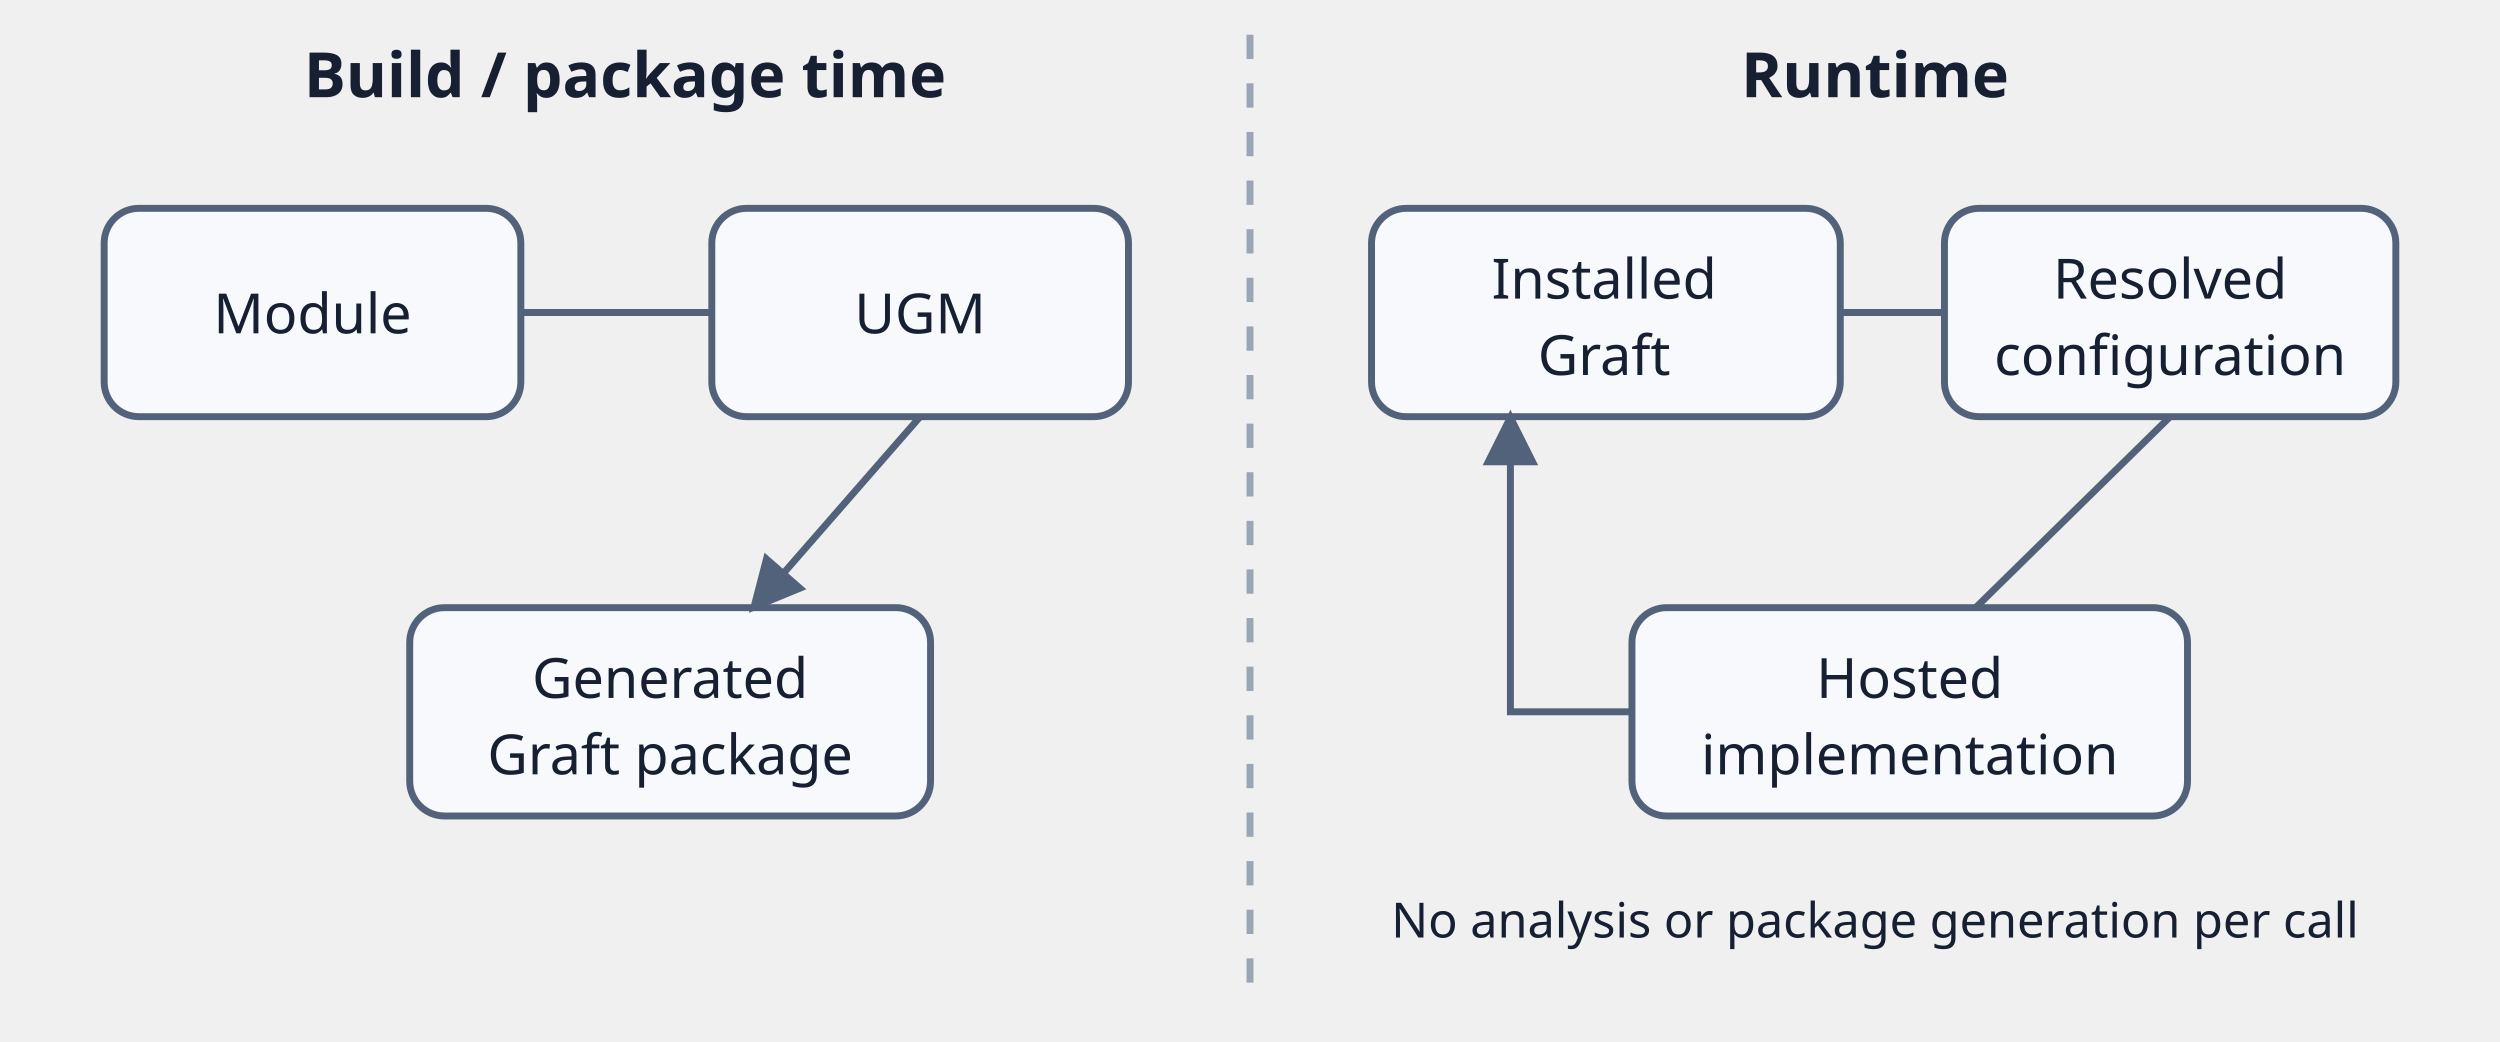
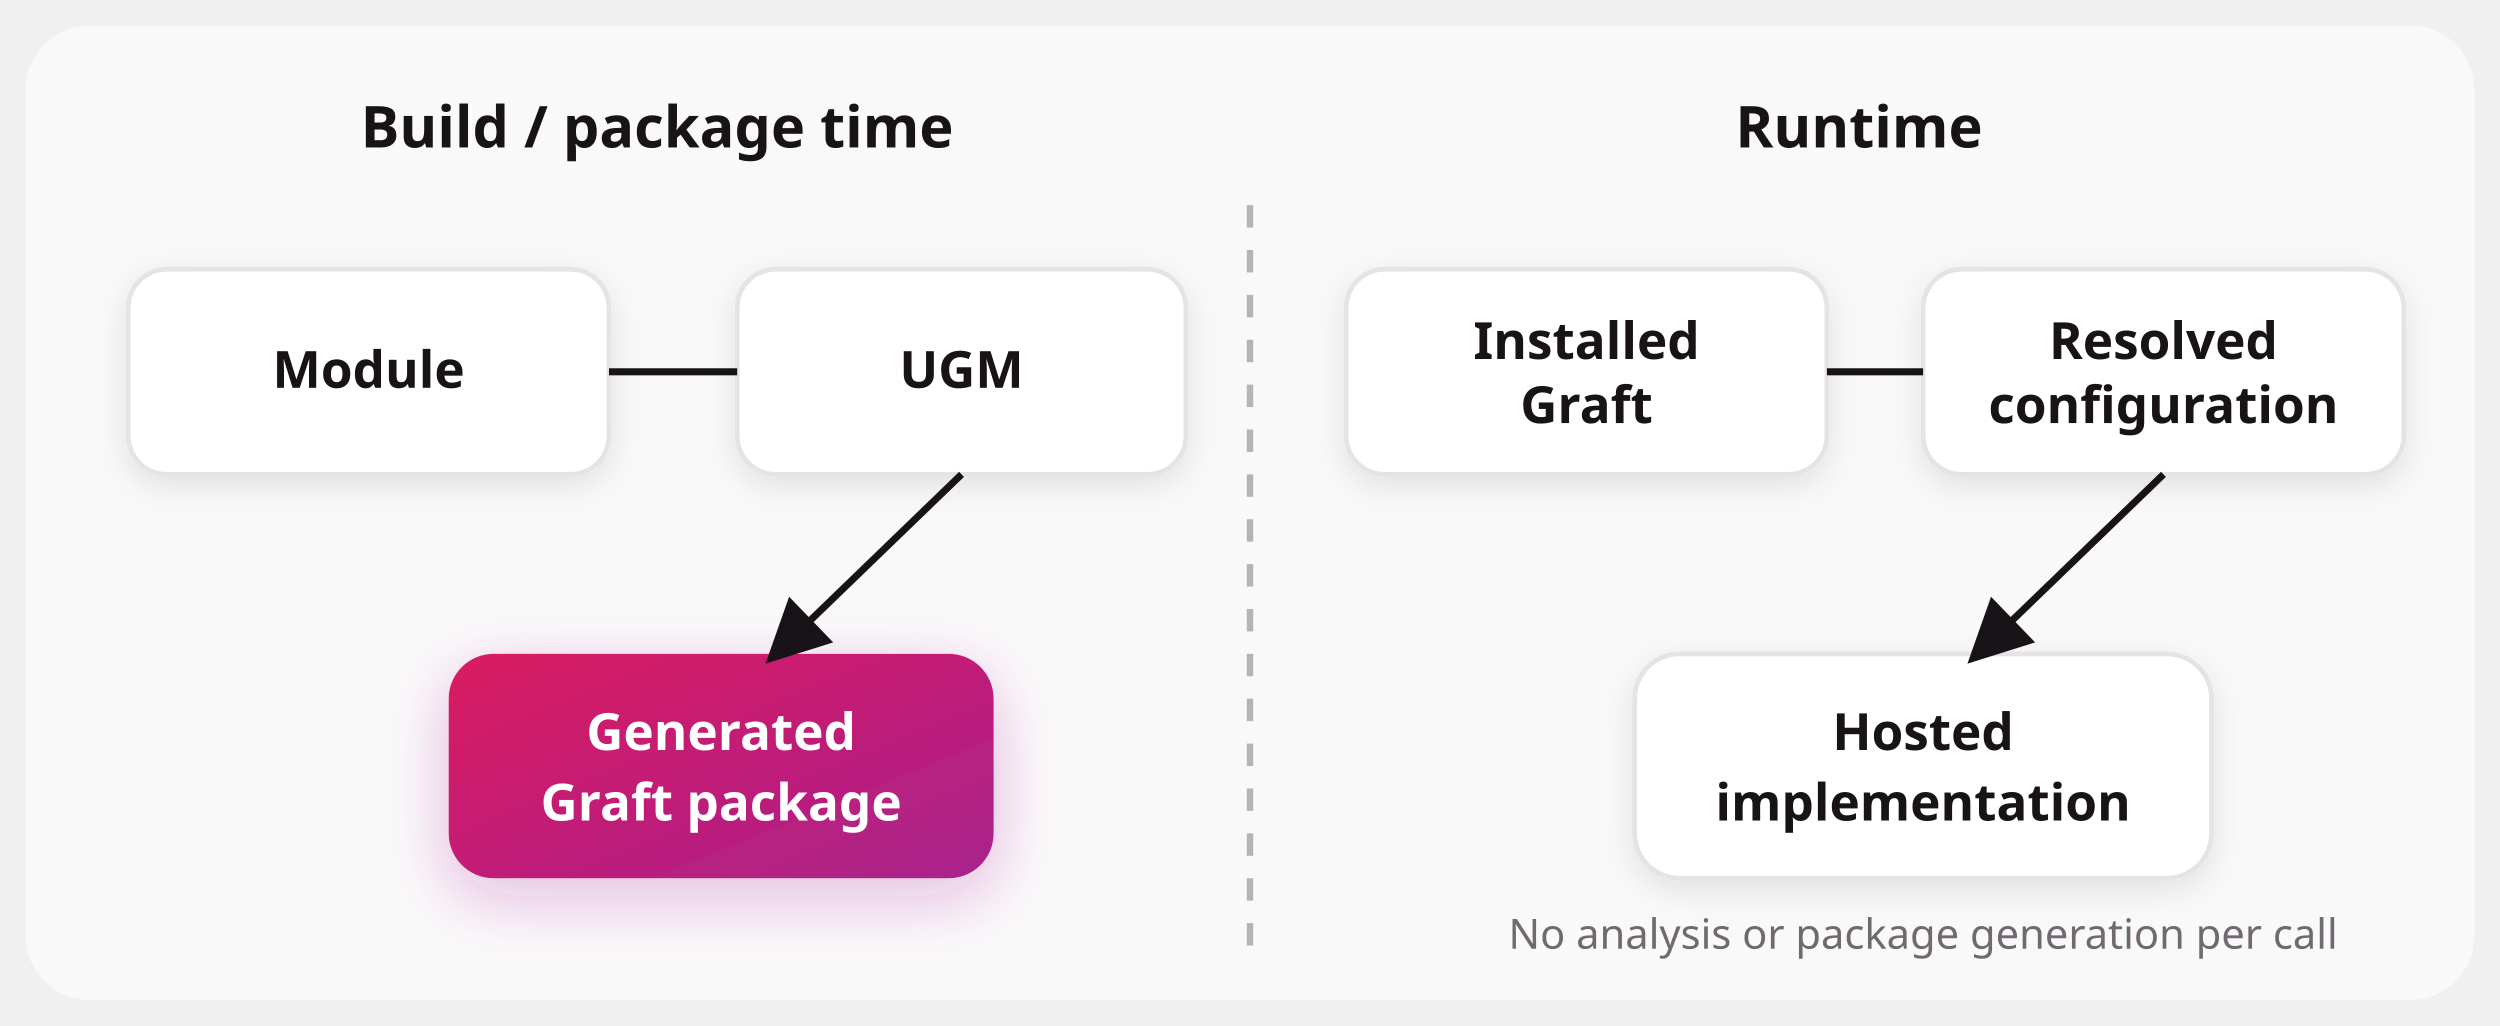
- <svg xmlns="http://www.w3.org/2000/svg" viewBox="0 0 720 300" role="img" aria-labelledby="title desc">
-   <style>text{font:16px system-ui,sans-serif;fill:#172033}.h{font-weight:700;font-size:18px}.box{fill:#f7f9fc;stroke:#52627a;stroke-width:2}.line{stroke:#52627a;stroke-width:2;fill:none}.divider{stroke:#9aa6b6;stroke-width:2;stroke-dasharray:7 7}.small{font-size:14px}</style>
+ <svg xmlns="http://www.w3.org/2000/svg" viewBox="0 0 780 320" role="img" aria-labelledby="title desc">
+   <style>
+     text{font:16px system-ui,sans-serif;fill:#171317}
+     .h{font-weight:700;font-size:16px}
+     .small{font-size:13px;fill:#706A70}
+     .phase{font-weight:700;font-size:18px}
+     .card{fill:#ffffff;stroke:#E6E2E6;stroke-width:1.5}
+     .flow{stroke:#171317;stroke-width:2.2;fill:none}
+     .divider{stroke:#B7B2B7;stroke-width:2;stroke-dasharray:7 7}
+     .gh{fill:#ffffff;font-weight:700}
+   </style>
  <defs>
-     <marker id="a" markerWidth="8" markerHeight="8" refX="7" refY="4" orient="auto">
-       <path d="M0 0l8 4-8 4z" fill="#52627a" />
+     <linearGradient id="brand" x1="0" y1="0" x2="1" y2="1">
+       <stop offset="0" stop-color="#DA1A60" />
+       <stop offset="1" stop-color="#A8228D" />
+     </linearGradient>
+     <marker id="a" markerWidth="9" markerHeight="9" refX="7" refY="4.5" orient="auto">
+       <path d="M0 0l9 4.5-9 4.5z" fill="#171317" />
    </marker>
+     <filter id="s" x="-20%" y="-20%" width="140%" height="160%">
+       <feDropShadow dx="0" dy="3" stdDeviation="5" flood-color="#171317" flood-opacity="0.10" />
+     </filter>
+     <filter id="g" x="-40%" y="-40%" width="180%" height="180%">
+       <feDropShadow dx="0" dy="6" stdDeviation="10" flood-color="#A8228D" flood-opacity="0.28" />
+     </filter>
  </defs>
-   <text class="h" x="180" y="28" text-anchor="middle">Build / package time</text>
-   <text class="h" x="540" y="28" text-anchor="middle">Runtime</text>
-   <line class="divider" x1="360" y1="10" x2="360" y2="285" />
-   <rect class="box" x="30" y="60" width="120" height="60" rx="10" />
-   <text x="90" y="96" text-anchor="middle">Module</text>
-   <rect class="box" x="205" y="60" width="120" height="60" rx="10" />
-   <text x="265" y="96" text-anchor="middle">UGM</text>
-   <rect class="box" x="118" y="175" width="150" height="60" rx="10" />
-   <text x="193" y="201" text-anchor="middle">Generated</text>
-   <text x="193" y="223" text-anchor="middle">Graft package</text>
-   <path class="line" marker-end="url(#a)" d="M150 90h55M265 120l-48 55" />
-   <rect class="box" x="395" y="60" width="135" height="60" rx="10" />
-   <text x="462" y="86" text-anchor="middle">Installed</text>
-   <text x="462" y="108" text-anchor="middle">Graft</text>
-   <rect class="box" x="560" y="60" width="130" height="60" rx="10" />
-   <text x="625" y="86" text-anchor="middle">Resolved</text>
-   <text x="625" y="108" text-anchor="middle">configuration</text>
-   <rect class="box" x="470" y="175" width="160" height="60" rx="10" />
-   <text x="550" y="201" text-anchor="middle">Hosted</text>
-   <text x="550" y="223" text-anchor="middle">implementation</text>
-   <path class="line" marker-end="url(#a)" d="M530 90h30M625 120l-56 55M470 205h-35V120" />
-   <text class="small" x="540" y="270" text-anchor="middle">No analysis or package generation per call</text>
+   <rect x="8" y="8" width="764" height="304" rx="20" fill="#FAF9FA" />
+   <text class="phase" x="205" y="46" text-anchor="middle">Build / package time</text>
+   <text class="phase" x="580" y="46" text-anchor="middle">Runtime</text>
+   <line class="divider" x1="390" y1="64" x2="390" y2="298" />
+   <g filter="url(#s)">
+     <rect class="card" x="40" y="84" width="150" height="64" rx="12" />
+   </g>
+   <text class="h" x="115" y="121" text-anchor="middle">Module</text>
+   <g filter="url(#s)">
+     <rect class="card" x="230" y="84" width="140" height="64" rx="12" />
+   </g>
+   <text class="h" x="300" y="121" text-anchor="middle">UGM</text>
+   <g filter="url(#g)">
+     <rect x="140" y="204" width="170" height="70" rx="14" fill="url(#brand)" />
+   </g>
+   <text class="gh" x="225" y="234" text-anchor="middle">Generated</text>
+   <text class="gh" x="225" y="256" text-anchor="middle">Graft package</text>
+   <path class="flow" marker-end="url(#a)" d="M190 116h40M300 148l-58 56" />
+   <g filter="url(#s)">
+     <rect class="card" x="420" y="84" width="150" height="64" rx="12" />
+   </g>
+   <text class="h" x="495" y="112" text-anchor="middle">Installed</text>
+   <text class="h" x="495" y="132" text-anchor="middle">Graft</text>
+   <g filter="url(#s)">
+     <rect class="card" x="600" y="84" width="150" height="64" rx="12" />
+   </g>
+   <text class="h" x="675" y="112" text-anchor="middle">Resolved</text>
+   <text class="h" x="675" y="132" text-anchor="middle">configuration</text>
+   <g filter="url(#s)">
+     <rect class="card" x="510" y="204" width="180" height="70" rx="14" />
+   </g>
+   <text class="h" x="600" y="234" text-anchor="middle">Hosted</text>
+   <text class="h" x="600" y="256" text-anchor="middle">implementation</text>
+   <path class="flow" marker-end="url(#a)" d="M570 116h30M675 148l-58 56" />
+   <text class="small" x="600" y="296" text-anchor="middle">No analysis or package generation per call</text>
</svg>
